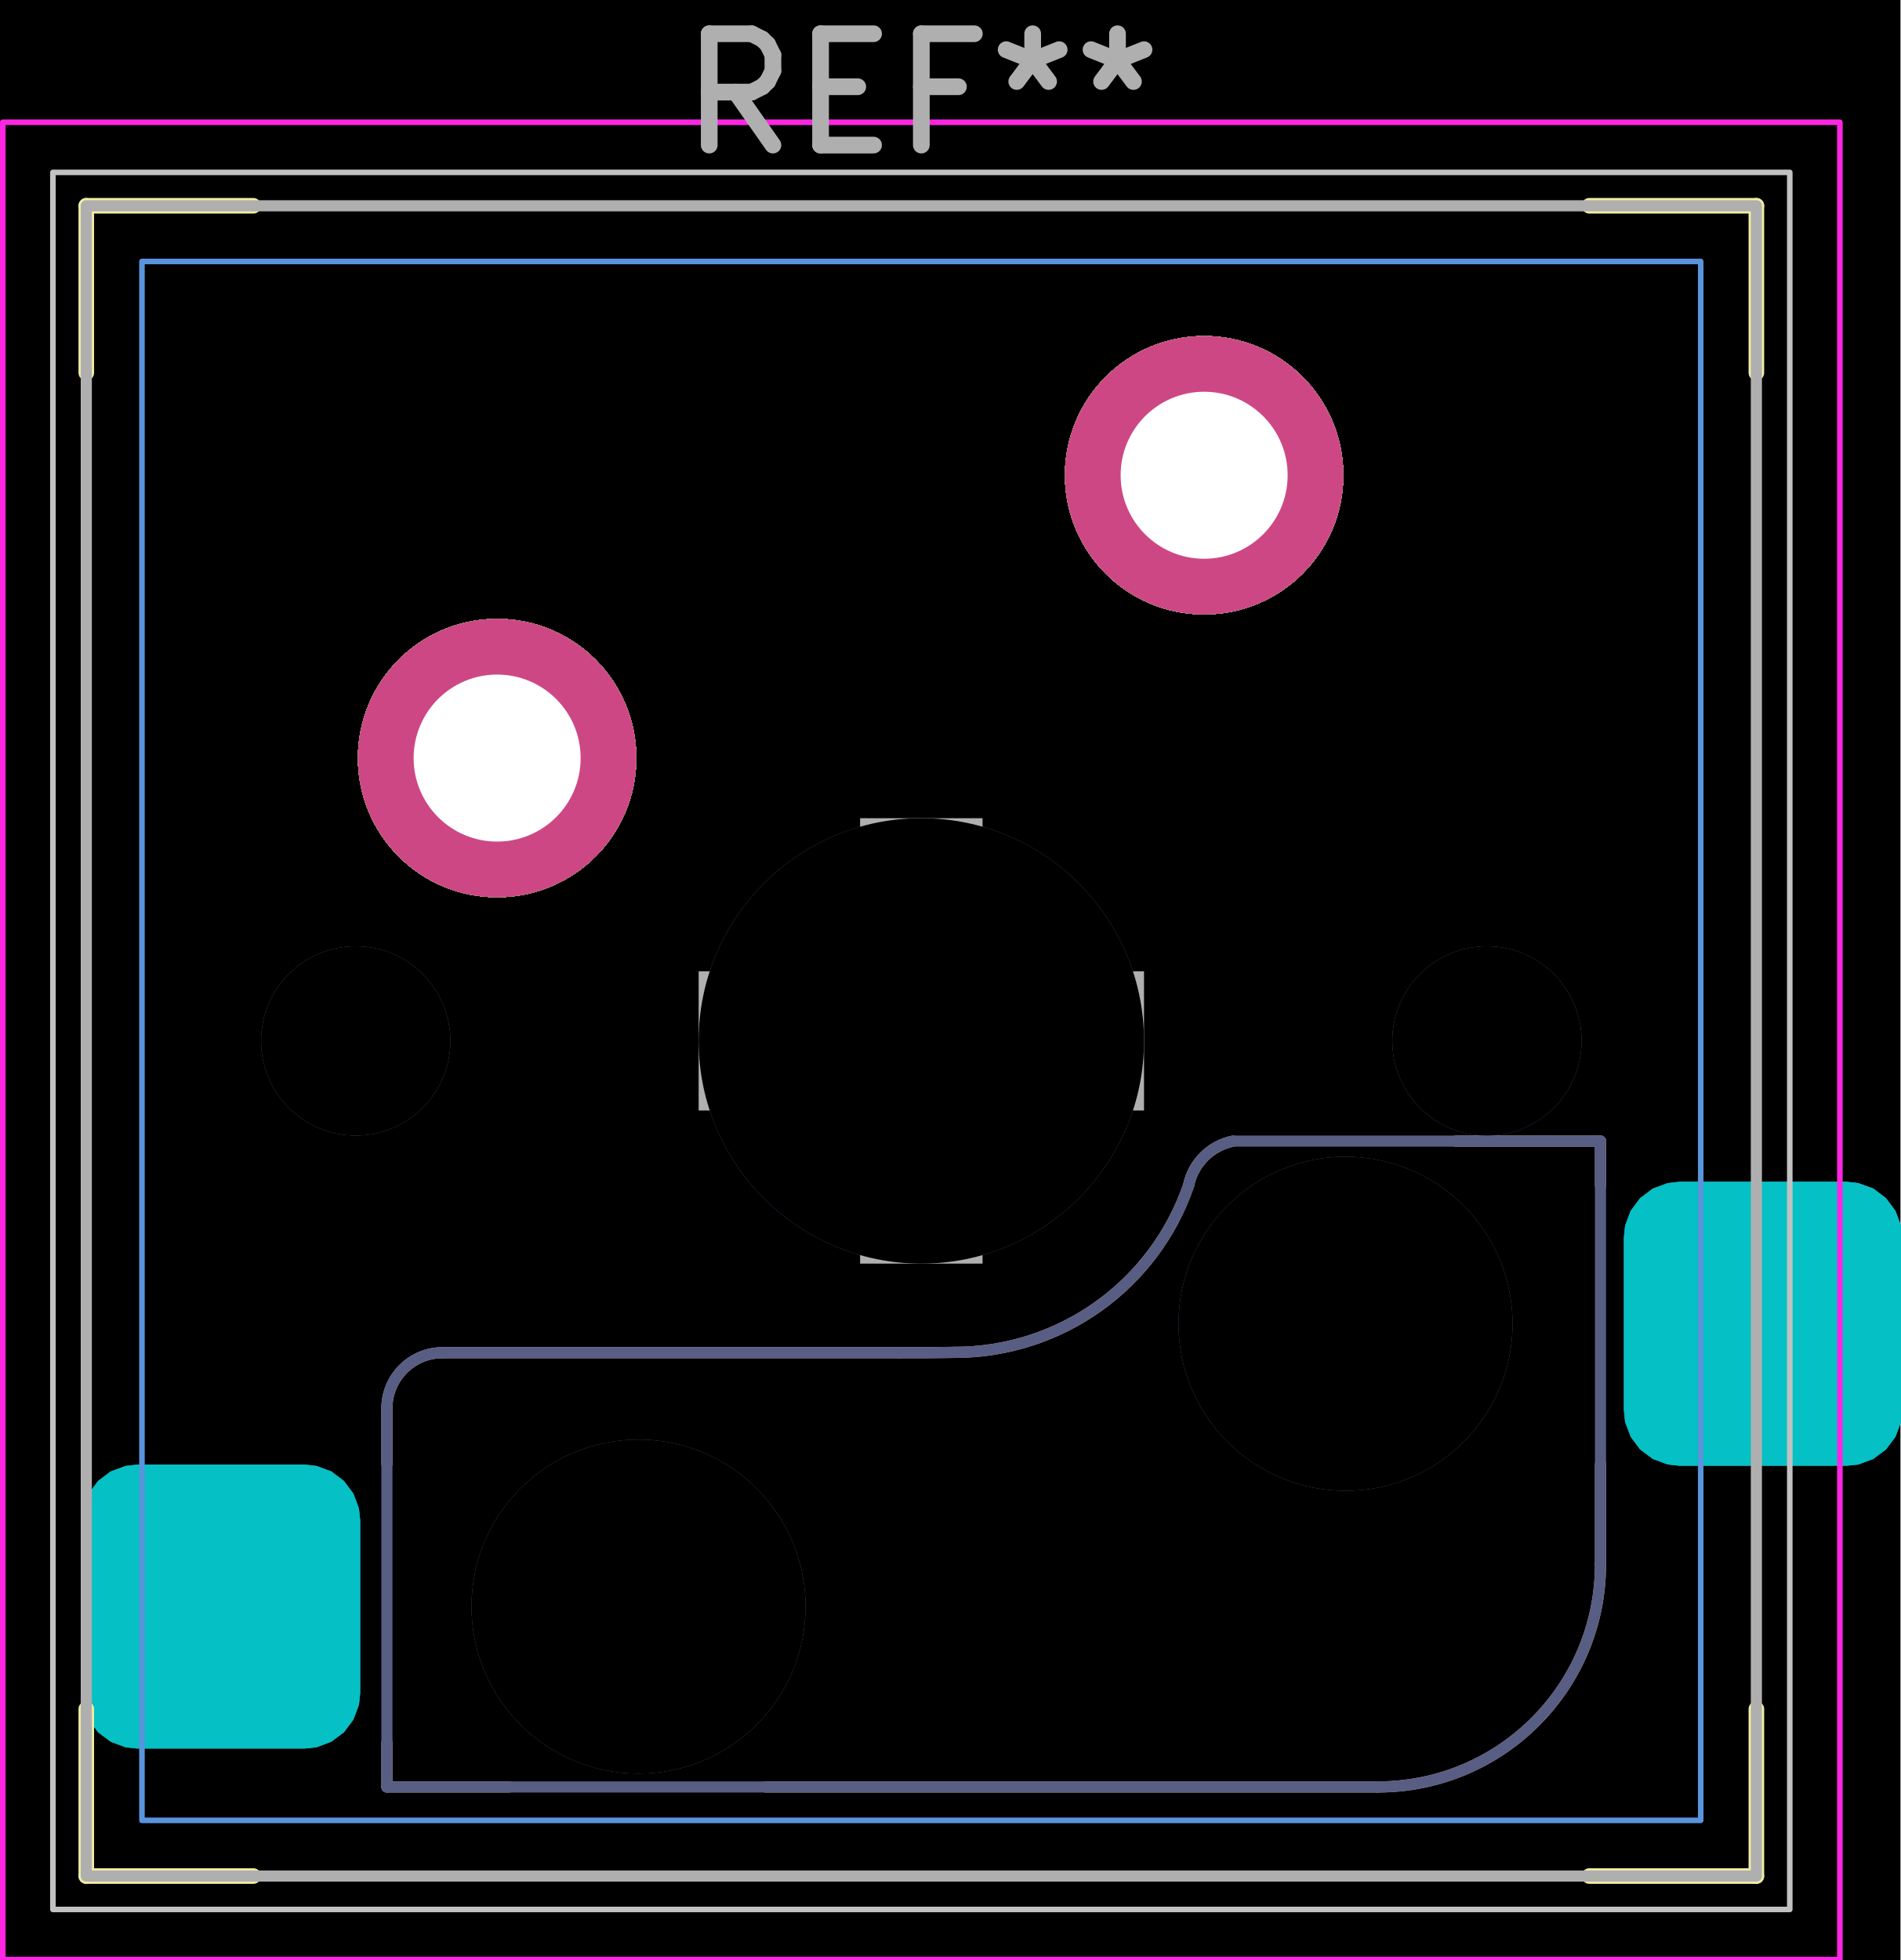
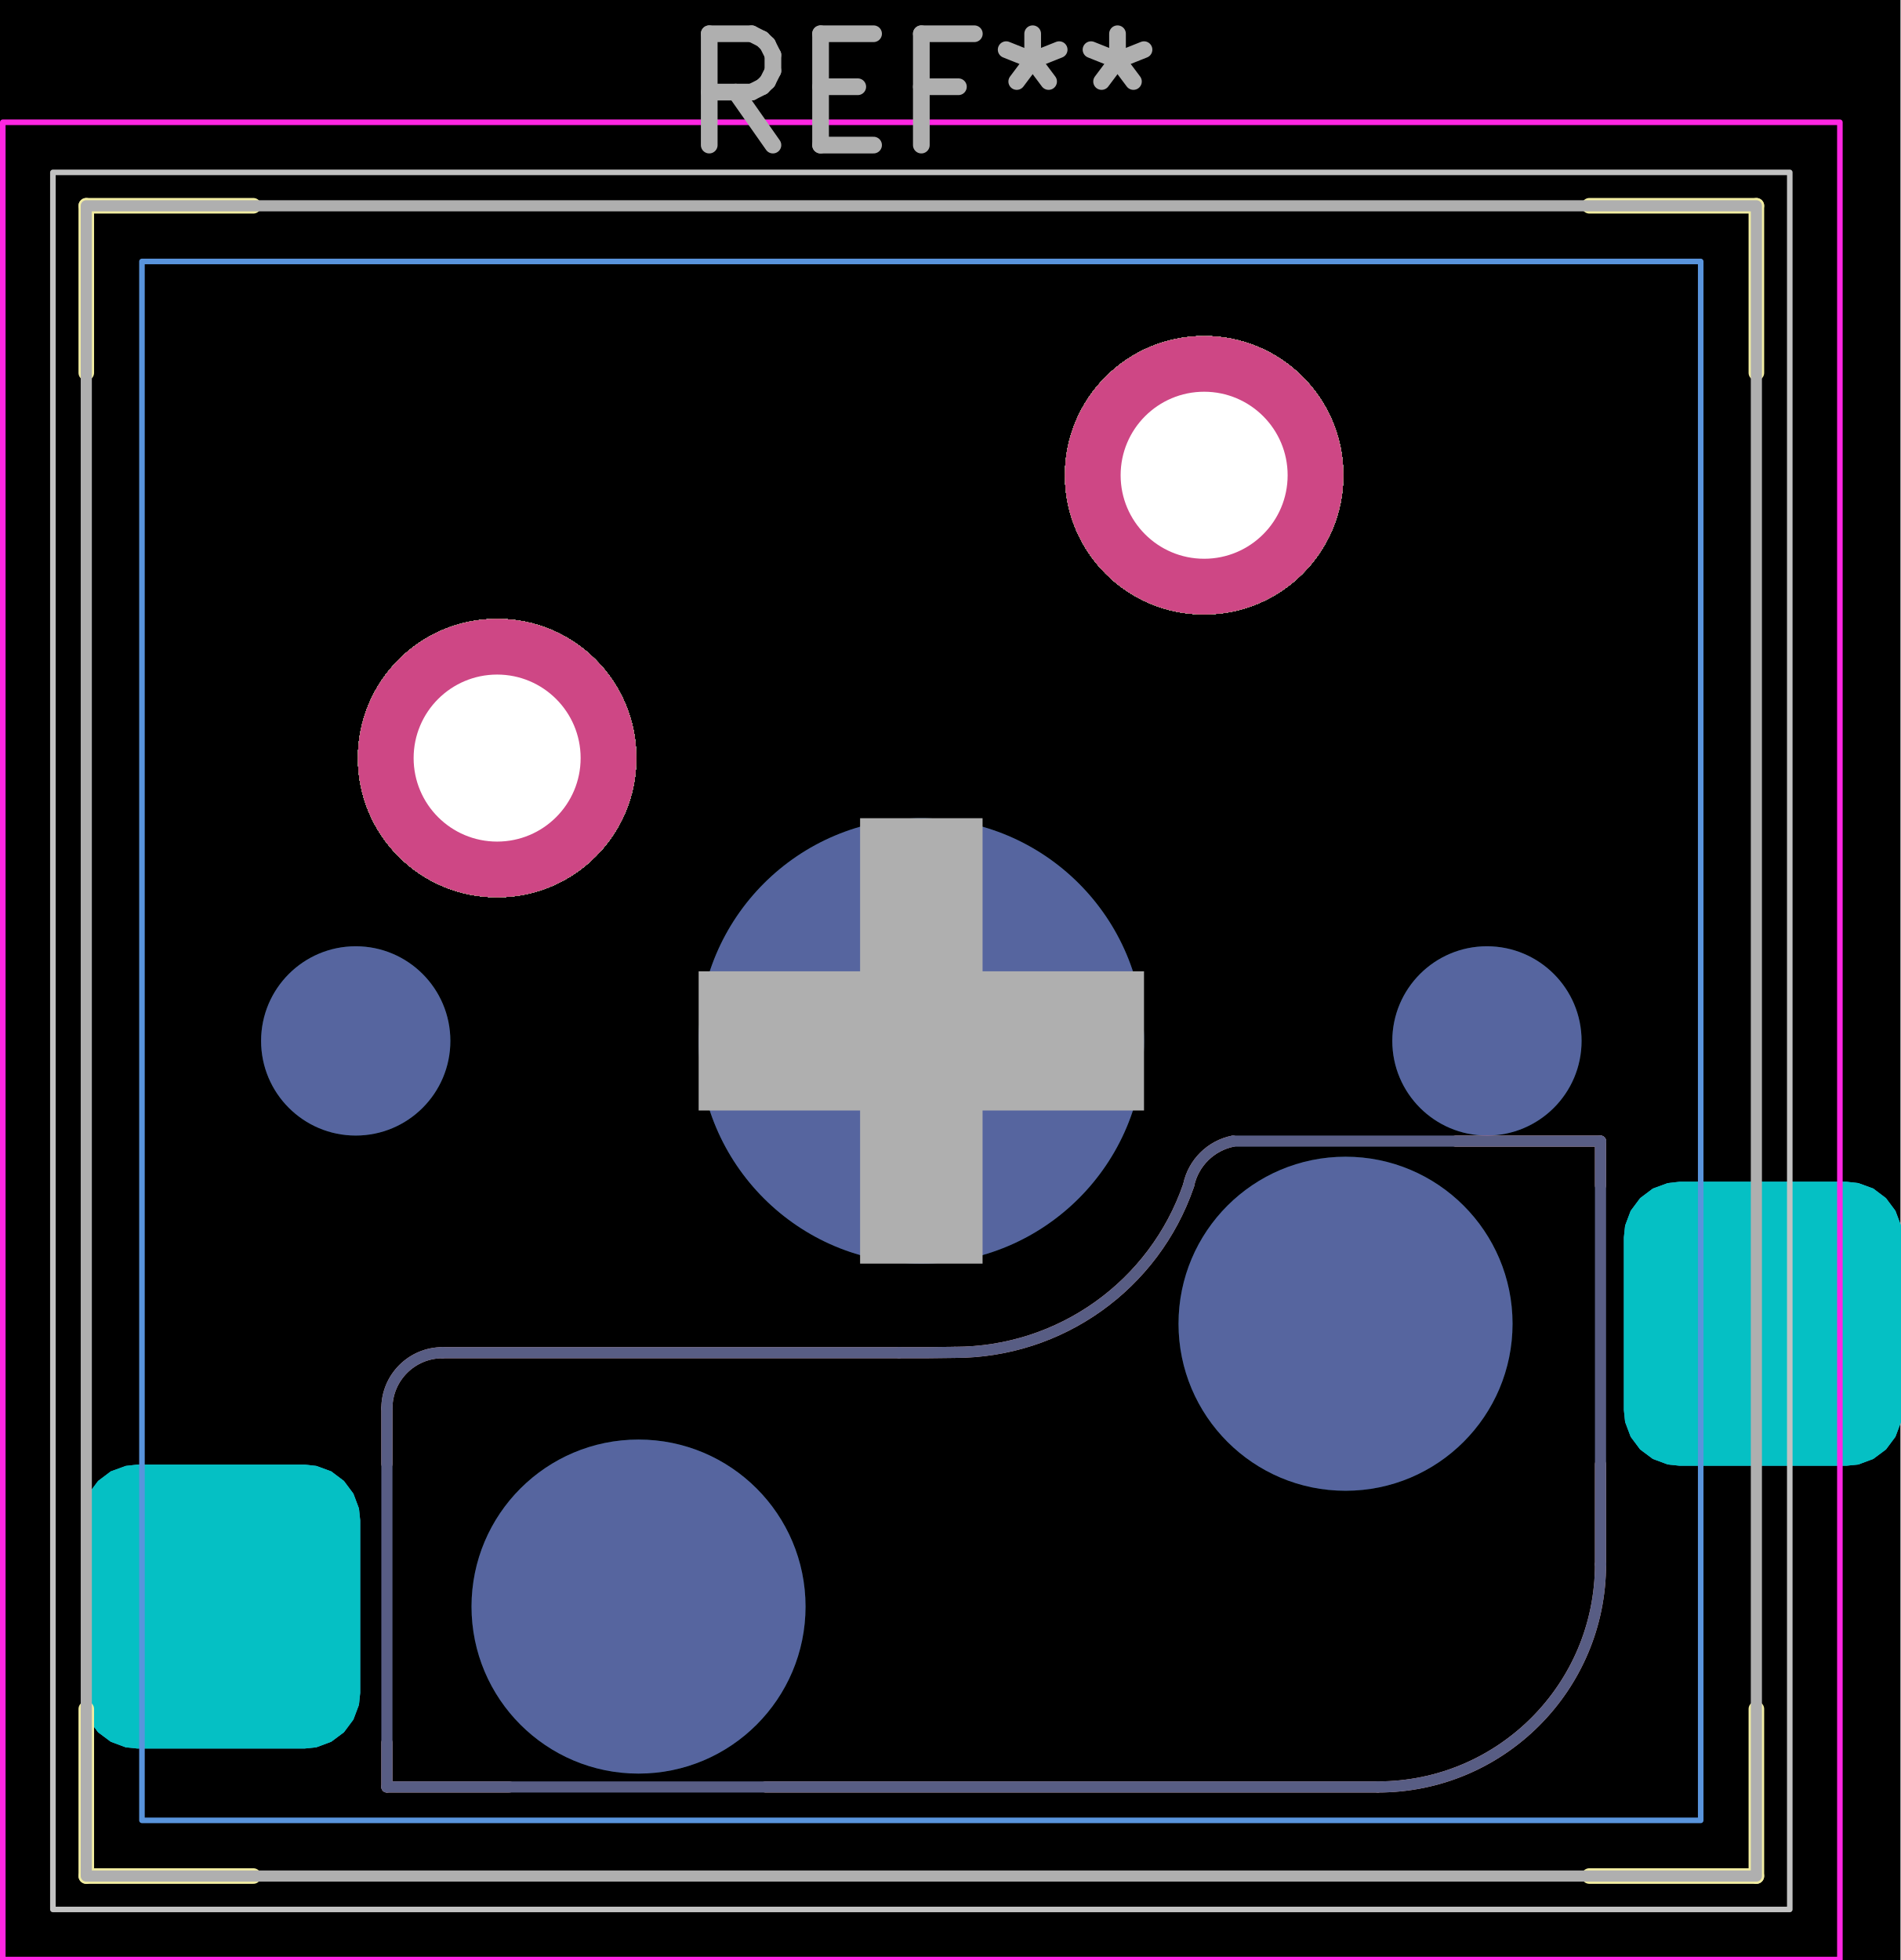
<svg xmlns="http://www.w3.org/2000/svg" version="1.1" width="100%" height="100%" viewBox="0 0 17.069 17.602" preserveAspectRatio="xMidYMid meet">
  <rect width="100%" height="100%" fill="black" />
  <g style="fill:#000000; fill-opacity:1;stroke:#000000; stroke-opacity:1; stroke-linecap:round; stroke-linejoin:round;" transform="translate(0 0) scale(1 1)">
    <path style="fill:#4D7FC4; fill-opacity:1; stroke:none;fill-rule:evenodd;" d="M 0.735,13.653 0.746,13.547 0.796,13.414 0.881,13.3 0.995,13.214 1.129,13.165 1.235,13.153 2.735,13.153 2.841,13.165 2.975,13.214 3.089,13.3 3.174,13.414 3.224,13.547 3.235,13.653 3.235,15.203 3.224,15.31 3.174,15.443 3.089,15.557 2.975,15.642 2.841,15.692 2.735,15.703 1.235,15.703 1.129,15.692 0.995,15.642 0.881,15.557 0.796,15.443 0.746,15.31 0.735,15.203 Z" />
  </g>
  <g style="fill:#4D7FC4; fill-opacity:1; stroke:none;">
    <circle cx="4.465" cy="6.808" r="1.25" />
    <circle cx="10.815" cy="4.268" r="1.25" />
    <path style="fill:#4D7FC4; fill-opacity:1; stroke:none;fill-rule:evenodd;" d="M 14.585,11.113 14.596,11.007 14.646,10.874 14.731,10.76 14.845,10.674 14.979,10.625 15.085,10.613 16.585,10.613 16.691,10.625 16.825,10.674 16.939,10.76 17.024,10.874 17.074,11.007 17.085,11.113 17.085,12.663 17.074,12.77 17.024,12.903 16.939,13.017 16.825,13.102 16.691,13.152 16.585,13.163 15.085,13.163 14.979,13.152 14.845,13.102 14.731,13.017 14.646,12.903 14.596,12.77 14.585,12.663 Z" />
  </g>
  <g style="fill:#02FFEE; fill-opacity:0.4; stroke:none;">
    <circle cx="3.195" cy="9.348" r="0.85" />
    <circle cx="5.735" cy="14.428" r="1.5" />
    <circle cx="8.275" cy="9.348" r="2" />
    <circle cx="12.085" cy="11.888" r="1.5" />
    <circle cx="13.355" cy="9.348" r="0.85" />
    <path style="fill:#02FFEE; fill-opacity:0.4; stroke:none;fill-rule:evenodd;" d="M 0.735,13.653 0.746,13.547 0.796,13.414 0.881,13.3 0.995,13.214 1.129,13.165 1.235,13.153 2.735,13.153 2.841,13.165 2.975,13.214 3.089,13.3 3.174,13.414 3.224,13.547 3.235,13.653 3.235,15.203 3.224,15.31 3.174,15.443 3.089,15.557 2.975,15.642 2.841,15.692 2.735,15.703 1.235,15.703 1.129,15.692 0.995,15.642 0.881,15.557 0.796,15.443 0.746,15.31 0.735,15.203 Z" />
    <circle cx="4.465" cy="6.808" r="1.25" />
    <circle cx="10.815" cy="4.268" r="1.25" />
    <path style="fill:#02FFEE; fill-opacity:0.4; stroke:none;fill-rule:evenodd;" d="M 14.585,11.113 14.596,11.007 14.646,10.874 14.731,10.76 14.845,10.674 14.979,10.625 15.085,10.613 16.585,10.613 16.691,10.625 16.825,10.674 16.939,10.76 17.024,10.874 17.074,11.007 17.085,11.113 17.085,12.663 17.074,12.77 17.024,12.903 16.939,13.017 16.825,13.102 16.691,13.152 16.585,13.163 15.085,13.163 14.979,13.152 14.845,13.102 14.731,13.017 14.646,12.903 14.596,12.77 14.585,12.663 Z" />
    <path style="fill:#00C2C2; fill-opacity:0.9; stroke:none;fill-rule:evenodd;" d="M 0.735,13.653 0.746,13.547 0.796,13.414 0.881,13.3 0.995,13.214 1.129,13.165 1.235,13.153 2.735,13.153 2.841,13.165 2.975,13.214 3.089,13.3 3.174,13.414 3.224,13.547 3.235,13.653 3.235,15.203 3.224,15.31 3.174,15.443 3.089,15.557 2.975,15.642 2.841,15.692 2.735,15.703 1.235,15.703 1.129,15.692 0.995,15.642 0.881,15.557 0.796,15.443 0.746,15.31 0.735,15.203 Z" />
    <path style="fill:#00C2C2; fill-opacity:0.9; stroke:none;fill-rule:evenodd;" d="M 14.585,11.113 14.596,11.007 14.646,10.874 14.731,10.76 14.845,10.674 14.979,10.625 15.085,10.613 16.585,10.613 16.691,10.625 16.825,10.674 16.939,10.76 17.024,10.874 17.074,11.007 17.085,11.113 17.085,12.663 17.074,12.77 17.024,12.903 16.939,13.017 16.825,13.102 16.691,13.152 16.585,13.163 15.085,13.163 14.979,13.152 14.845,13.102 14.731,13.017 14.646,12.903 14.596,12.77 14.585,12.663 Z" />
  </g>
  <g style="fill:none;  stroke:#E8B2A7; stroke-width:0.1; stroke-opacity:1;  stroke-linecap:round; stroke-linejoin:round;">
    <path d="M3.475 13.148 L3.475 12.648 " />
    <path d="M3.475 16.048 L3.475 15.648 " />
    <path d="M3.975 12.148 L8.075 12.148 " />
    <path d="M4.575 16.048 L3.475 16.048 " />
    <path d="M12.375 16.048 L6.875 16.048 " />
    <path d="M14.375 10.248 L13.075 10.248 " />
    <path d="M14.375 10.248 L14.375 10.648 " />
    <path d="M14.375 13.148 L14.375 14.048 " />
    <path d="M3.975 12.148 A0.5 0.5 0.0 0 0 3.475 12.648" />
    <path d="M8.075 12.148 A21.513 21.513 0.0 0 0 8.575 12.145" />
    <path d="M8.575 12.145 A2.221 2.221 0.0 0 0 10.675 10.647" />
    <path d="M11.075 10.248 A0.51 0.51 0.0 0 0 10.676 10.643" />
    <path d="M12.375 16.048 A2 2 0.0 0 0 14.375 14.048" />
  </g>
  <g style="fill:none;  stroke:#585D84; stroke-width:0.1; stroke-opacity:1;  stroke-linecap:round; stroke-linejoin:round;">
    <path d="M3.475 16.048 L3.475 12.648 " />
    <path d="M3.975 12.148 L8.075 12.148 " />
    <path d="M12.375 16.048 L3.475 16.048 " />
    <path d="M14.375 10.248 L11.075 10.248 " />
    <path d="M14.375 10.248 L14.375 14.048 " />
    <path d="M3.975 12.148 A0.5 0.5 0.0 0 0 3.475 12.648" />
    <path d="M8.075 12.148 A21.513 21.513 0.0 0 0 8.575 12.145" />
    <path d="M8.575 12.145 A2.221 2.221 0.0 0 0 10.675 10.647" />
    <path d="M11.075 10.248 A0.51 0.51 0.0 0 0 10.676 10.643" />
    <path d="M12.375 16.048 A2 2 0.0 0 0 14.375 14.048" />
  </g>
  <g style="fill:#F2EDA1; fill-opacity:1; stroke:none;">
    <circle cx="4.465" cy="6.808" r="1.25" />
    <circle cx="10.815" cy="4.268" r="1.25" />
  </g>
  <g style="fill:#E8B2A7; fill-opacity:1; stroke:none;">
    <circle cx="4.465" cy="6.808" r="1.25" />
    <circle cx="10.815" cy="4.268" r="1.25" />
  </g>
  <g style="fill:#28CCD9; fill-opacity:1; stroke:none;">
    <circle cx="4.465" cy="6.808" r="1.25" />
    <circle cx="10.815" cy="4.268" r="1.25" />
  </g>
  <g style="fill:#A7A5C6; fill-opacity:1; stroke:none;">
    <circle cx="4.465" cy="6.808" r="1.25" />
    <circle cx="10.815" cy="4.268" r="1.25" />
  </g>
  <g style="fill:#F76F8E; fill-opacity:1; stroke:none;">
    <circle cx="4.465" cy="6.808" r="1.25" />
    <circle cx="10.815" cy="4.268" r="1.25" />
  </g>
  <g style="fill:#5BC3EB; fill-opacity:1; stroke:none;">
    <circle cx="4.465" cy="6.808" r="1.25" />
    <circle cx="10.815" cy="4.268" r="1.25" />
  </g>
  <g style="fill:#ED7C33; fill-opacity:1; stroke:none;">
    <circle cx="4.465" cy="6.808" r="1.25" />
    <circle cx="10.815" cy="4.268" r="1.25" />
  </g>
  <g style="fill:#F2EDA1; fill-opacity:1; stroke:none;">
    <circle cx="4.465" cy="6.808" r="1.25" />
    <circle cx="10.815" cy="4.268" r="1.25" />
  </g>
  <g style="fill:#E8B2A7; fill-opacity:1; stroke:none;">
    <circle cx="4.465" cy="6.808" r="1.25" />
    <circle cx="10.815" cy="4.268" r="1.25" />
  </g>
  <g style="fill:#28CCD9; fill-opacity:1; stroke:none;">
    <circle cx="4.465" cy="6.808" r="1.25" />
    <circle cx="10.815" cy="4.268" r="1.25" />
  </g>
  <g style="fill:#A7A5C6; fill-opacity:1; stroke:none;">
    <circle cx="4.465" cy="6.808" r="1.25" />
    <circle cx="10.815" cy="4.268" r="1.25" />
  </g>
  <g style="fill:#F76F8E; fill-opacity:1; stroke:none;">
    <circle cx="4.465" cy="6.808" r="1.25" />
    <circle cx="10.815" cy="4.268" r="1.25" />
  </g>
  <g style="fill:#5BC3EB; fill-opacity:1; stroke:none;">
    <circle cx="4.465" cy="6.808" r="1.25" />
    <circle cx="10.815" cy="4.268" r="1.25" />
  </g>
  <g style="fill:#ED7C33; fill-opacity:1; stroke:none;">
    <circle cx="4.465" cy="6.808" r="1.25" />
    <circle cx="10.815" cy="4.268" r="1.25" />
  </g>
  <g style="fill:#F2EDA1; fill-opacity:1; stroke:none;">
    <circle cx="4.465" cy="6.808" r="1.25" />
    <circle cx="10.815" cy="4.268" r="1.25" />
  </g>
  <g style="fill:#E8B2A7; fill-opacity:1; stroke:none;">
    <circle cx="4.465" cy="6.808" r="1.25" />
    <circle cx="10.815" cy="4.268" r="1.25" />
  </g>
  <g style="fill:#28CCD9; fill-opacity:1; stroke:none;">
    <circle cx="4.465" cy="6.808" r="1.25" />
    <circle cx="10.815" cy="4.268" r="1.25" />
  </g>
  <g style="fill:#A7A5C6; fill-opacity:1; stroke:none;">
    <circle cx="4.465" cy="6.808" r="1.25" />
    <circle cx="10.815" cy="4.268" r="1.25" />
  </g>
  <g style="fill:#F76F8E; fill-opacity:1; stroke:none;">
    <circle cx="4.465" cy="6.808" r="1.25" />
    <circle cx="10.815" cy="4.268" r="1.25" />
  </g>
  <g style="fill:#5BC3EB; fill-opacity:1; stroke:none;">
    <circle cx="4.465" cy="6.808" r="1.25" />
    <circle cx="10.815" cy="4.268" r="1.25" />
  </g>
  <g style="fill:#ED7C33; fill-opacity:1; stroke:none;">
    <circle cx="4.465" cy="6.808" r="1.25" />
    <circle cx="10.815" cy="4.268" r="1.25" />
  </g>
  <g style="fill:#8DCB81; fill-opacity:1; stroke:none;">
    <circle cx="4.465" cy="6.808" r="1.25" />
    <circle cx="10.815" cy="4.268" r="1.25" />
  </g>
  <g style="fill:#F2EDA1; fill-opacity:1; stroke:none;">
    <circle cx="4.465" cy="6.808" r="1.25" />
    <circle cx="10.815" cy="4.268" r="1.25" />
  </g>
  <g style="fill:#E8B2A7; fill-opacity:1; stroke:none;">
    <circle cx="4.465" cy="6.808" r="1.25" />
    <circle cx="10.815" cy="4.268" r="1.25" />
  </g>
  <g style="fill:#28CCD9; fill-opacity:1; stroke:none;">
    <circle cx="4.465" cy="6.808" r="1.25" />
    <circle cx="10.815" cy="4.268" r="1.25" />
  </g>
  <g style="fill:#A7A5C6; fill-opacity:1; stroke:none;">
    <circle cx="4.465" cy="6.808" r="1.25" />
    <circle cx="10.815" cy="4.268" r="1.25" />
  </g>
  <g style="fill:#DB628B; fill-opacity:1; stroke:none;">
    <circle cx="4.465" cy="6.808" r="1.25" />
    <circle cx="10.815" cy="4.268" r="1.25" />
  </g>
  <g style="fill:#4FCBCB; fill-opacity:1; stroke:none;">
    <circle cx="4.465" cy="6.808" r="1.25" />
    <circle cx="10.815" cy="4.268" r="1.25" />
  </g>
  <g style="fill:#CE7D2C; fill-opacity:1; stroke:none;">
    <circle cx="4.465" cy="6.808" r="1.25" />
    <circle cx="10.815" cy="4.268" r="1.25" />
  </g>
  <g style="fill:#7FC87F; fill-opacity:1; stroke:none;">
    <circle cx="4.465" cy="6.808" r="1.25" />
    <circle cx="10.815" cy="4.268" r="1.25" />
  </g>
  <g style="fill:#C83434; fill-opacity:1; stroke:none;">
    <circle cx="4.465" cy="6.808" r="1.25" />
    <circle cx="10.815" cy="4.268" r="1.25" />
  </g>
  <g style="fill:#D864FF; fill-opacity:0.4; stroke:none;">
    <circle cx="3.195" cy="9.348" r="0.85" />
    <circle cx="5.735" cy="14.428" r="1.5" />
    <circle cx="8.275" cy="9.348" r="2" />
    <circle cx="12.085" cy="11.888" r="1.5" />
    <circle cx="13.355" cy="9.348" r="0.85" />
    <circle cx="4.465" cy="6.808" r="1.25" />
    <circle cx="10.815" cy="4.268" r="1.25" />
  </g>
  <g style="fill:none;  stroke:#F2EDA1; stroke-width:0.14; stroke-opacity:1;  stroke-linecap:round; stroke-linejoin:round;">
    <path d="M0.775 1.848 L0.775 3.348 " />
    <path d="M0.775 1.848 L2.275 1.848 " />
    <path d="M0.775 16.848 L0.775 15.348 " />
    <path d="M0.775 16.848 L2.275 16.848 " />
    <path d="M15.775 1.848 L14.275 1.848 " />
    <path d="M15.775 1.848 L15.775 3.348 " />
    <path d="M15.775 16.848 L14.275 16.848 " />
    <path d="M15.775 16.848 L15.775 15.348 " />
    <path style="fill:none;  stroke:#FF26E2; stroke-width:0.05; stroke-opacity:1;  stroke-linecap:round; stroke-linejoin:round;fill:none" d="M 0.025,1.098 16.525,1.098 16.525,17.598 0.025,17.598 Z" />
  </g>
  <g style="fill:none;  stroke:#AFAFAF; stroke-width:0.15; stroke-opacity:1;  stroke-linecap:round; stroke-linejoin:round;">
    <text x="8.275" y="1.348" textLength="4.536" font-size="1.333" lengthAdjust="spacingAndGlyphs" text-anchor="middle" opacity="0" stroke-opacity="0">REF**</text>
    <g class="stroked-text">
      <path d="M6.942 1.303 L6.608 0.827 " />
      <path d="M6.37 1.303 L6.37 0.303 " />
      <path d="M6.37 0.303 L6.751 0.303 " />
      <path d="M6.751 0.303 L6.846 0.351 " />
      <path d="M6.846 0.351 L6.894 0.398 " />
      <path d="M6.894 0.398 L6.942 0.494 " />
      <path d="M6.942 0.494 L6.942 0.636 " />
      <path d="M6.942 0.636 L6.894 0.732 " />
      <path d="M6.894 0.732 L6.846 0.779 " />
      <path d="M6.846 0.779 L6.751 0.827 " />
      <path d="M6.751 0.827 L6.37 0.827 " />
      <path d="M7.37 0.779 L7.704 0.779 " />
      <path d="M7.846 1.303 L7.37 1.303 " />
      <path d="M7.37 1.303 L7.37 0.303 " />
      <path d="M7.37 0.303 L7.846 0.303 " />
      <path d="M8.608 0.779 L8.275 0.779 " />
      <path d="M8.275 1.303 L8.275 0.303 " />
      <path d="M8.275 0.303 L8.751 0.303 " />
      <path d="M9.275 0.303 L9.275 0.541 " />
      <path d="M9.037 0.446 L9.275 0.541 " />
      <path d="M9.275 0.541 L9.513 0.446 " />
      <path d="M9.132 0.732 L9.275 0.541 " />
      <path d="M9.275 0.541 L9.418 0.732 " />
      <path d="M10.037 0.303 L10.037 0.541 " />
      <path d="M9.799 0.446 L10.037 0.541 " />
      <path d="M10.037 0.541 L10.275 0.446 " />
      <path d="M9.894 0.732 L10.037 0.541 " />
      <path d="M10.037 0.541 L10.18 0.732 " />
    </g>
    <path style="fill:none;  stroke:#AFAFAF; stroke-width:0.1; stroke-opacity:1;  stroke-linecap:round; stroke-linejoin:round;fill:none" d="M 0.775,1.848 15.775,1.848 15.775,16.848 0.775,16.848 Z" />
    <path style="fill:#AFAFAF; fill-opacity:1; stroke:none;fill-rule:evenodd;" d="M 8.825,8.723 10.275,8.723 10.275,9.973 8.825,9.973 8.825,11.348 7.725,11.348 7.725,9.973 6.275,9.973 6.275,8.723 7.725,8.723 7.725,7.348 8.825,7.348 Z" />
    <path style="fill:none;  stroke:#5994DC; stroke-width:0.05; stroke-opacity:1;  stroke-linecap:round; stroke-linejoin:round;fill:none" d="M 1.275,2.348 15.275,2.348 15.275,16.348 1.275,16.348 Z" />
    <path style="fill:none;  stroke:#C2C2C2; stroke-width:0.05; stroke-opacity:1;  stroke-linecap:round; stroke-linejoin:round;fill:none" d="M 0.475,1.548 16.075,1.548 16.075,17.148 0.475,17.148 Z" />
  </g>
-   <g style="fill:#000000; fill-opacity:1; stroke:none;">
-     <circle cx="3.195" cy="9.348" r="0.85" />
-     <circle cx="5.735" cy="14.428" r="1.5" />
-     <circle cx="8.275" cy="9.348" r="2" />
-     <circle cx="12.085" cy="11.888" r="1.5" />
-     <circle cx="13.355" cy="9.348" r="0.85" />
-   </g>
  <g style="fill:#FFFFFF; fill-opacity:1; stroke:none;">
    <circle cx="4.465" cy="6.808" r="0.75" />
  </g>
  <g style="fill:#FFFFFF; fill-opacity:1; stroke:none;">
    <circle cx="10.815" cy="4.268" r="0.75" />
  </g>
</svg>
